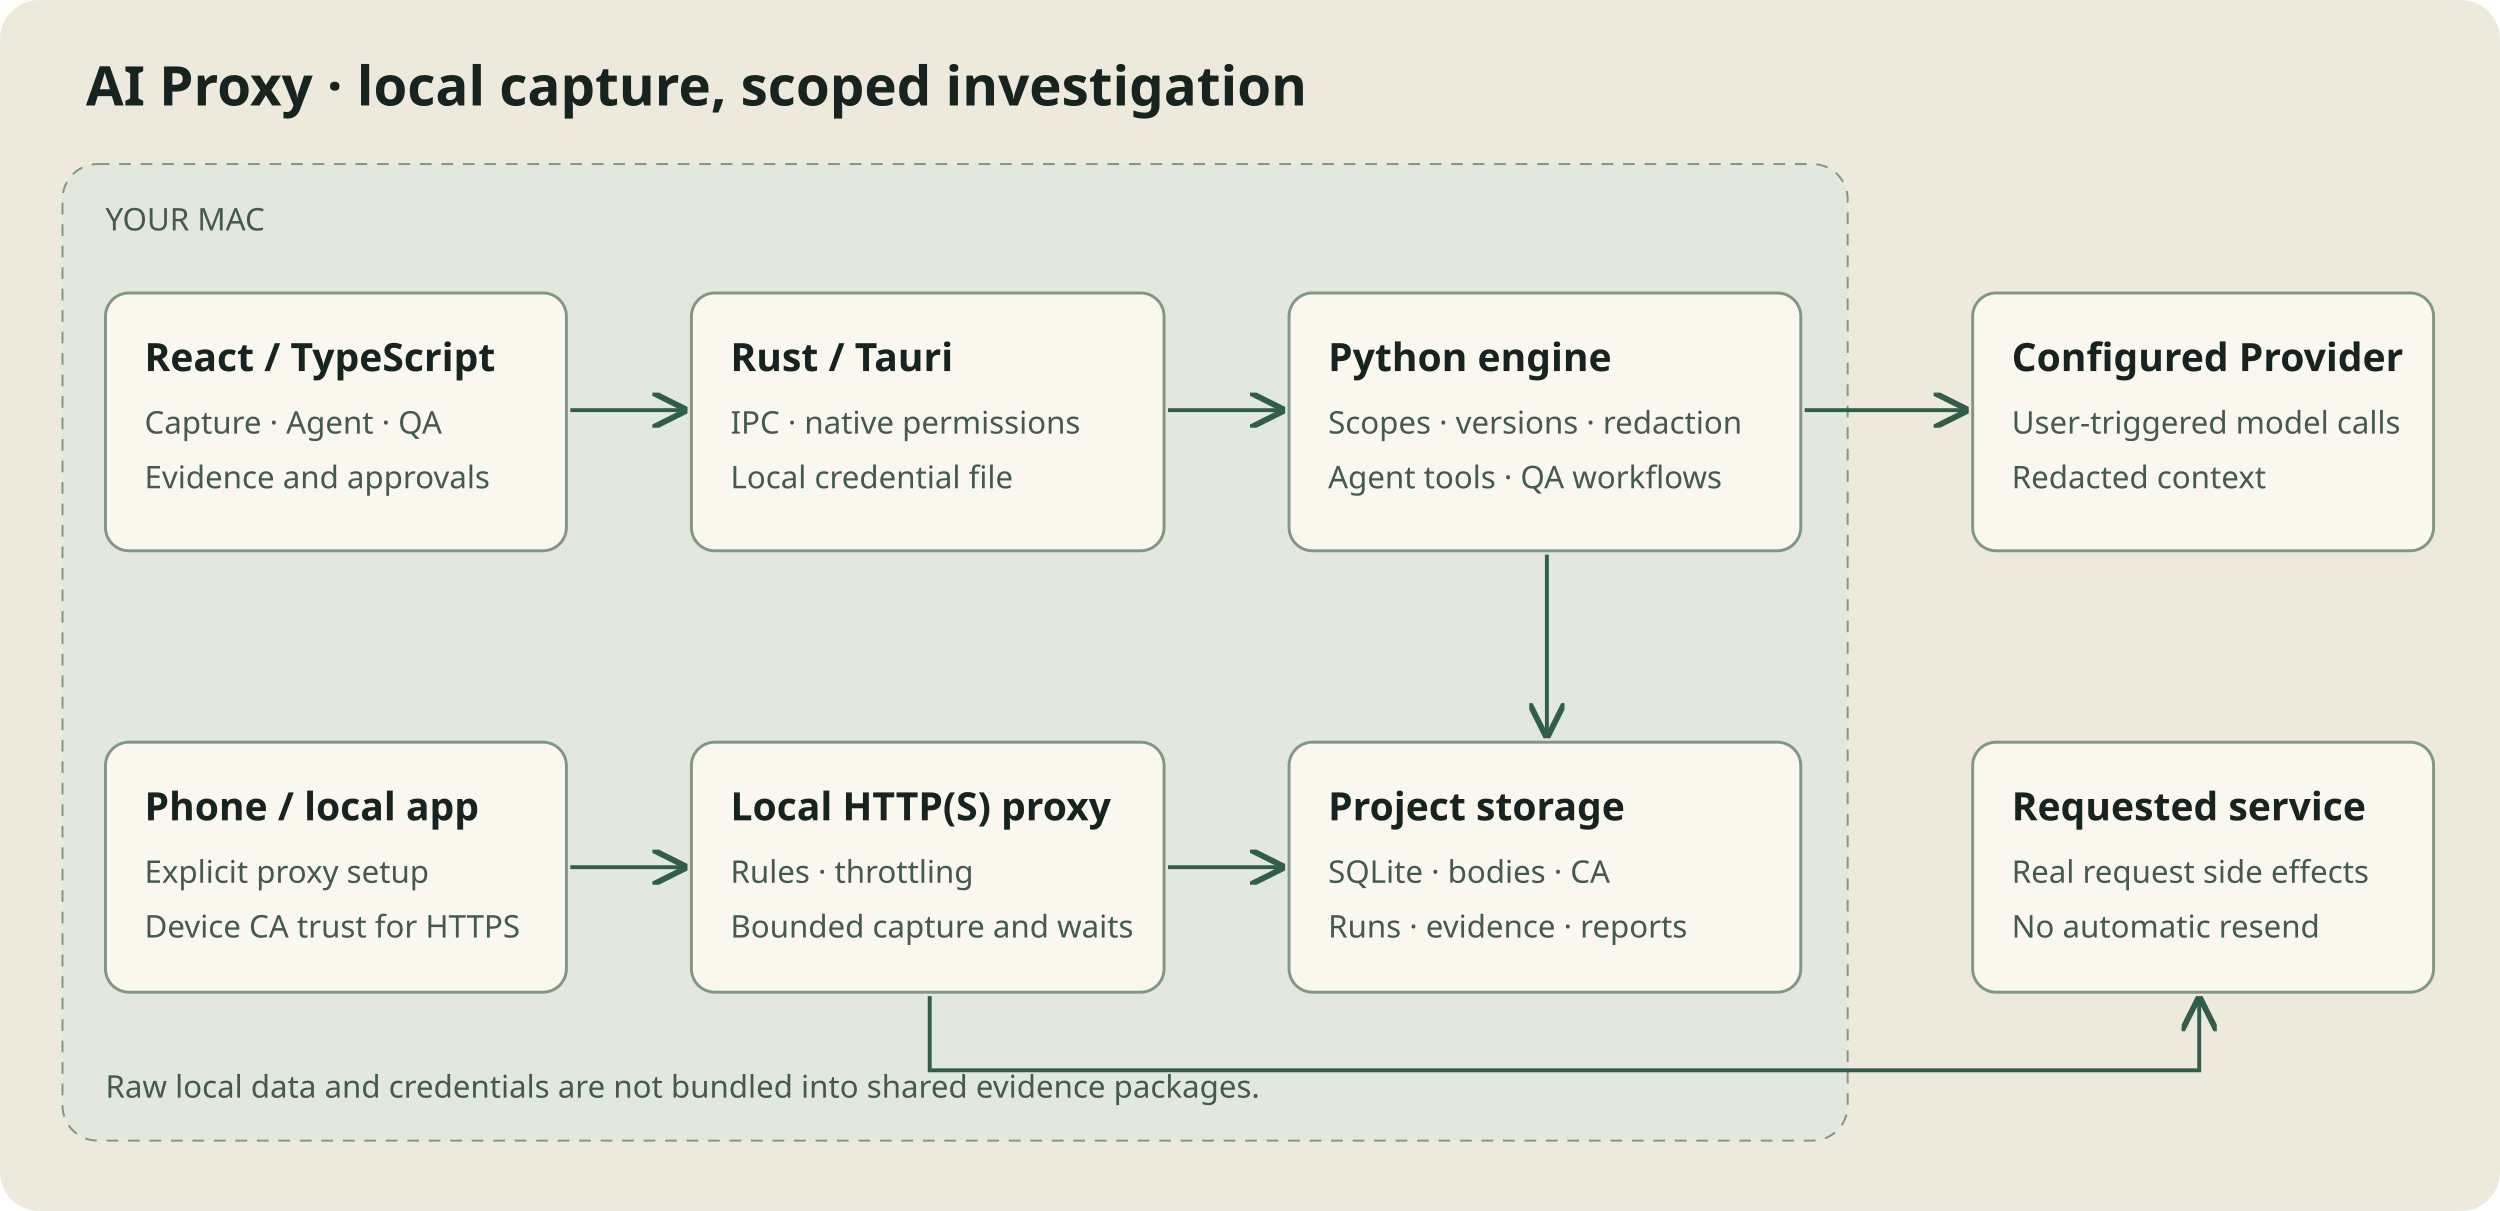
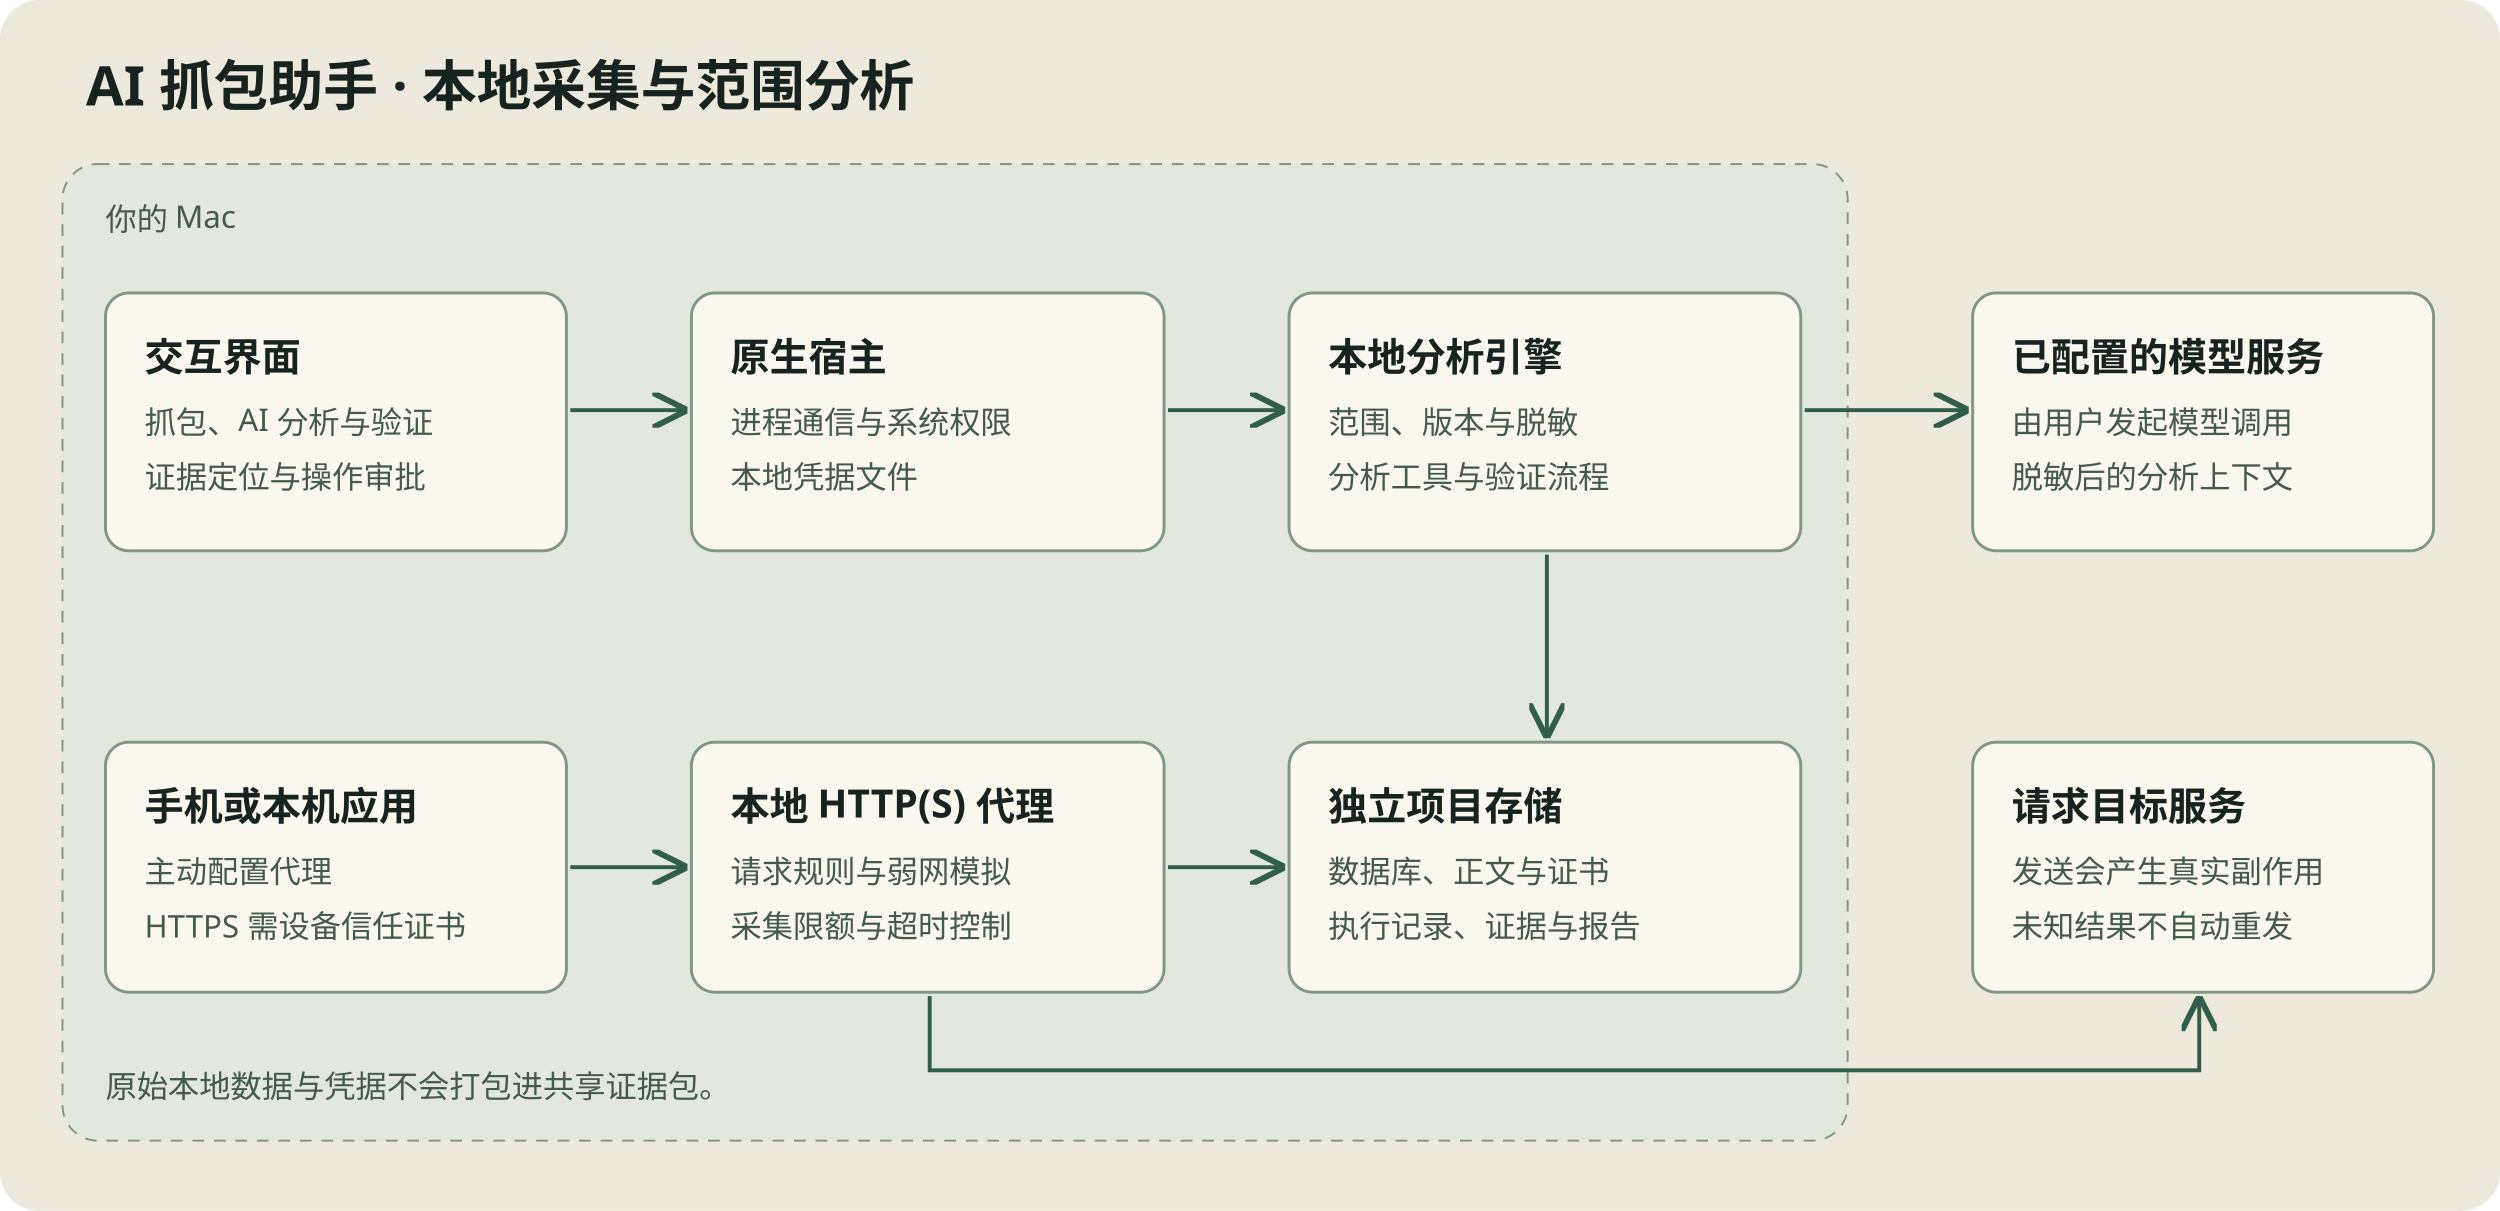
<svg xmlns="http://www.w3.org/2000/svg" width="1280" height="620" viewBox="0 0 1280 620" role="img" aria-labelledby="title desc">
  <defs>
    <marker id="arrow" markerWidth="9" markerHeight="9" refX="8" refY="4.5" orient="auto">
      <path d="M0 0L9 4.5 0 9" fill="none" stroke="#315e4a" stroke-width="1.5" />
    </marker>
-     <style>text{font-family:ui-sans-serif,system-ui,sans-serif;fill:#17231e} .title{font-size:28px;font-weight:650}.label{font-size:20px;font-weight:650}.note{font-size:16px;fill:#445a4b}.box{fill:#faf7ef;stroke:#809782;stroke-width:1.5}.flow{fill:none;stroke:#315e4a;stroke-width:2;marker-end:url(#arrow)}</style>
+     <style>text{font-family:"PingFang SC","Microsoft YaHei",system-ui,sans-serif;fill:#17231e} .title{font-size:28px;font-weight:650}.label{font-size:20px;font-weight:650}.note{font-size:16px;fill:#445a4b}.box{fill:#faf7ef;stroke:#809782;stroke-width:1.5}.flow{fill:none;stroke:#315e4a;stroke-width:2;marker-end:url(#arrow)}</style>
  </defs>
  <rect width="1280" height="620" rx="20" fill="#eee9dd" />
-   <text x="44" y="54" class="title">AI Proxy · local capture, scoped investigation</text>
+   <text x="44" y="54" class="title">AI 抓包助手 · 本地采集与范围分析</text>
  <rect x="32" y="84" width="914" height="500" rx="18" fill="#e3e8df" stroke="#809782" stroke-dasharray="6 5" />
-   <text x="54" y="118" class="note">YOUR MAC</text>
+   <text x="54" y="118" class="note">你的 Mac</text>
  <rect x="54" y="150" width="236" height="132" rx="12" class="box" />
-   <text x="74" y="190" class="label">React / TypeScript</text>
-   <text x="74" y="222" class="note">Capture · Agent · QA</text>
-   <text x="74" y="250" class="note">Evidence and approvals</text>
+   <text x="74" y="190" class="label">交互界面</text>
+   <text x="74" y="222" class="note">抓包、AI 分析与验证</text>
+   <text x="74" y="250" class="note">证据定位与操作审批</text>
  <rect x="354" y="150" width="242" height="132" rx="12" class="box" />
-   <text x="374" y="190" class="label">Rust / Tauri</text>
-   <text x="374" y="222" class="note">IPC · native permissions</text>
-   <text x="374" y="250" class="note">Local credential file</text>
+   <text x="374" y="190" class="label">原生宿主</text>
+   <text x="374" y="222" class="note">进程通信与系统权限</text>
+   <text x="374" y="250" class="note">本地凭据文件</text>
  <rect x="660" y="150" width="262" height="132" rx="12" class="box" />
-   <text x="680" y="190" class="label">Python engine</text>
-   <text x="680" y="222" class="note">Scopes · versions · redaction</text>
-   <text x="680" y="250" class="note">Agent tools · QA workflows</text>
+   <text x="680" y="190" class="label">本地分析引擎</text>
+   <text x="680" y="222" class="note">范围、版本与脱敏</text>
+   <text x="680" y="250" class="note">分析工具与验证流程</text>
  <path d="M292 210H350" class="flow" />
  <path d="M598 210H656" class="flow" />
  <rect x="1010" y="150" width="236" height="132" rx="12" class="box" />
-   <text x="1030" y="190" class="label">Configured Provider</text>
-   <text x="1030" y="222" class="note">User-triggered model calls</text>
-   <text x="1030" y="250" class="note">Redacted context</text>
+   <text x="1030" y="190" class="label">已配置的模型服务</text>
+   <text x="1030" y="222" class="note">由用户发起模型调用</text>
+   <text x="1030" y="250" class="note">脱敏后的分析上下文</text>
  <path d="M924 210H1006" class="flow" />
  <rect x="54" y="380" width="236" height="128" rx="12" class="box" />
-   <text x="74" y="420" class="label">Phone / local app</text>
-   <text x="74" y="452" class="note">Explicit proxy setup</text>
-   <text x="74" y="480" class="note">Device CA trust for HTTPS</text>
+   <text x="74" y="420" class="label">手机或本机应用</text>
+   <text x="74" y="452" class="note">主动配置代理</text>
+   <text x="74" y="480" class="note">HTTPS 需设备信任证书</text>
  <rect x="354" y="380" width="242" height="128" rx="12" class="box" />
-   <text x="374" y="420" class="label">Local HTTP(S) proxy</text>
-   <text x="374" y="452" class="note">Rules · throttling</text>
-   <text x="374" y="480" class="note">Bounded capture and waits</text>
+   <text x="374" y="420" class="label">本地 HTTP(S) 代理</text>
+   <text x="374" y="452" class="note">请求规则与弱网模拟</text>
+   <text x="374" y="480" class="note">采集限额与超时控制</text>
  <rect x="660" y="380" width="262" height="128" rx="12" class="box" />
-   <text x="680" y="420" class="label">Project storage</text>
-   <text x="680" y="452" class="note">SQLite · bodies · CA</text>
-   <text x="680" y="480" class="note">Runs · evidence · reports</text>
+   <text x="680" y="420" class="label">独立项目存储</text>
+   <text x="680" y="452" class="note">数据库、正文与证书</text>
+   <text x="680" y="480" class="note">执行记录、证据与报告</text>
  <path d="M292 444H350" class="flow" />
  <path d="M598 444H656" class="flow" />
  <path d="M792 284V376" class="flow" />
  <rect x="1010" y="380" width="236" height="128" rx="12" class="box" />
-   <text x="1030" y="420" class="label">Requested service</text>
-   <text x="1030" y="452" class="note">Real request side effects</text>
-   <text x="1030" y="480" class="note">No automatic resend</text>
+   <text x="1030" y="420" class="label">请求目标服务</text>
+   <text x="1030" y="452" class="note">发送会产生真实副作用</text>
+   <text x="1030" y="480" class="note">未知结果不自动重发</text>
  <path d="M476 510V548H1126V512" class="flow" />
-   <text x="54" y="562" class="note">Raw local data and credentials are not bundled into shared evidence packages.</text>
+   <text x="54" y="562" class="note">原始本地数据与凭据不会打包进共享证据包。</text>
</svg>
